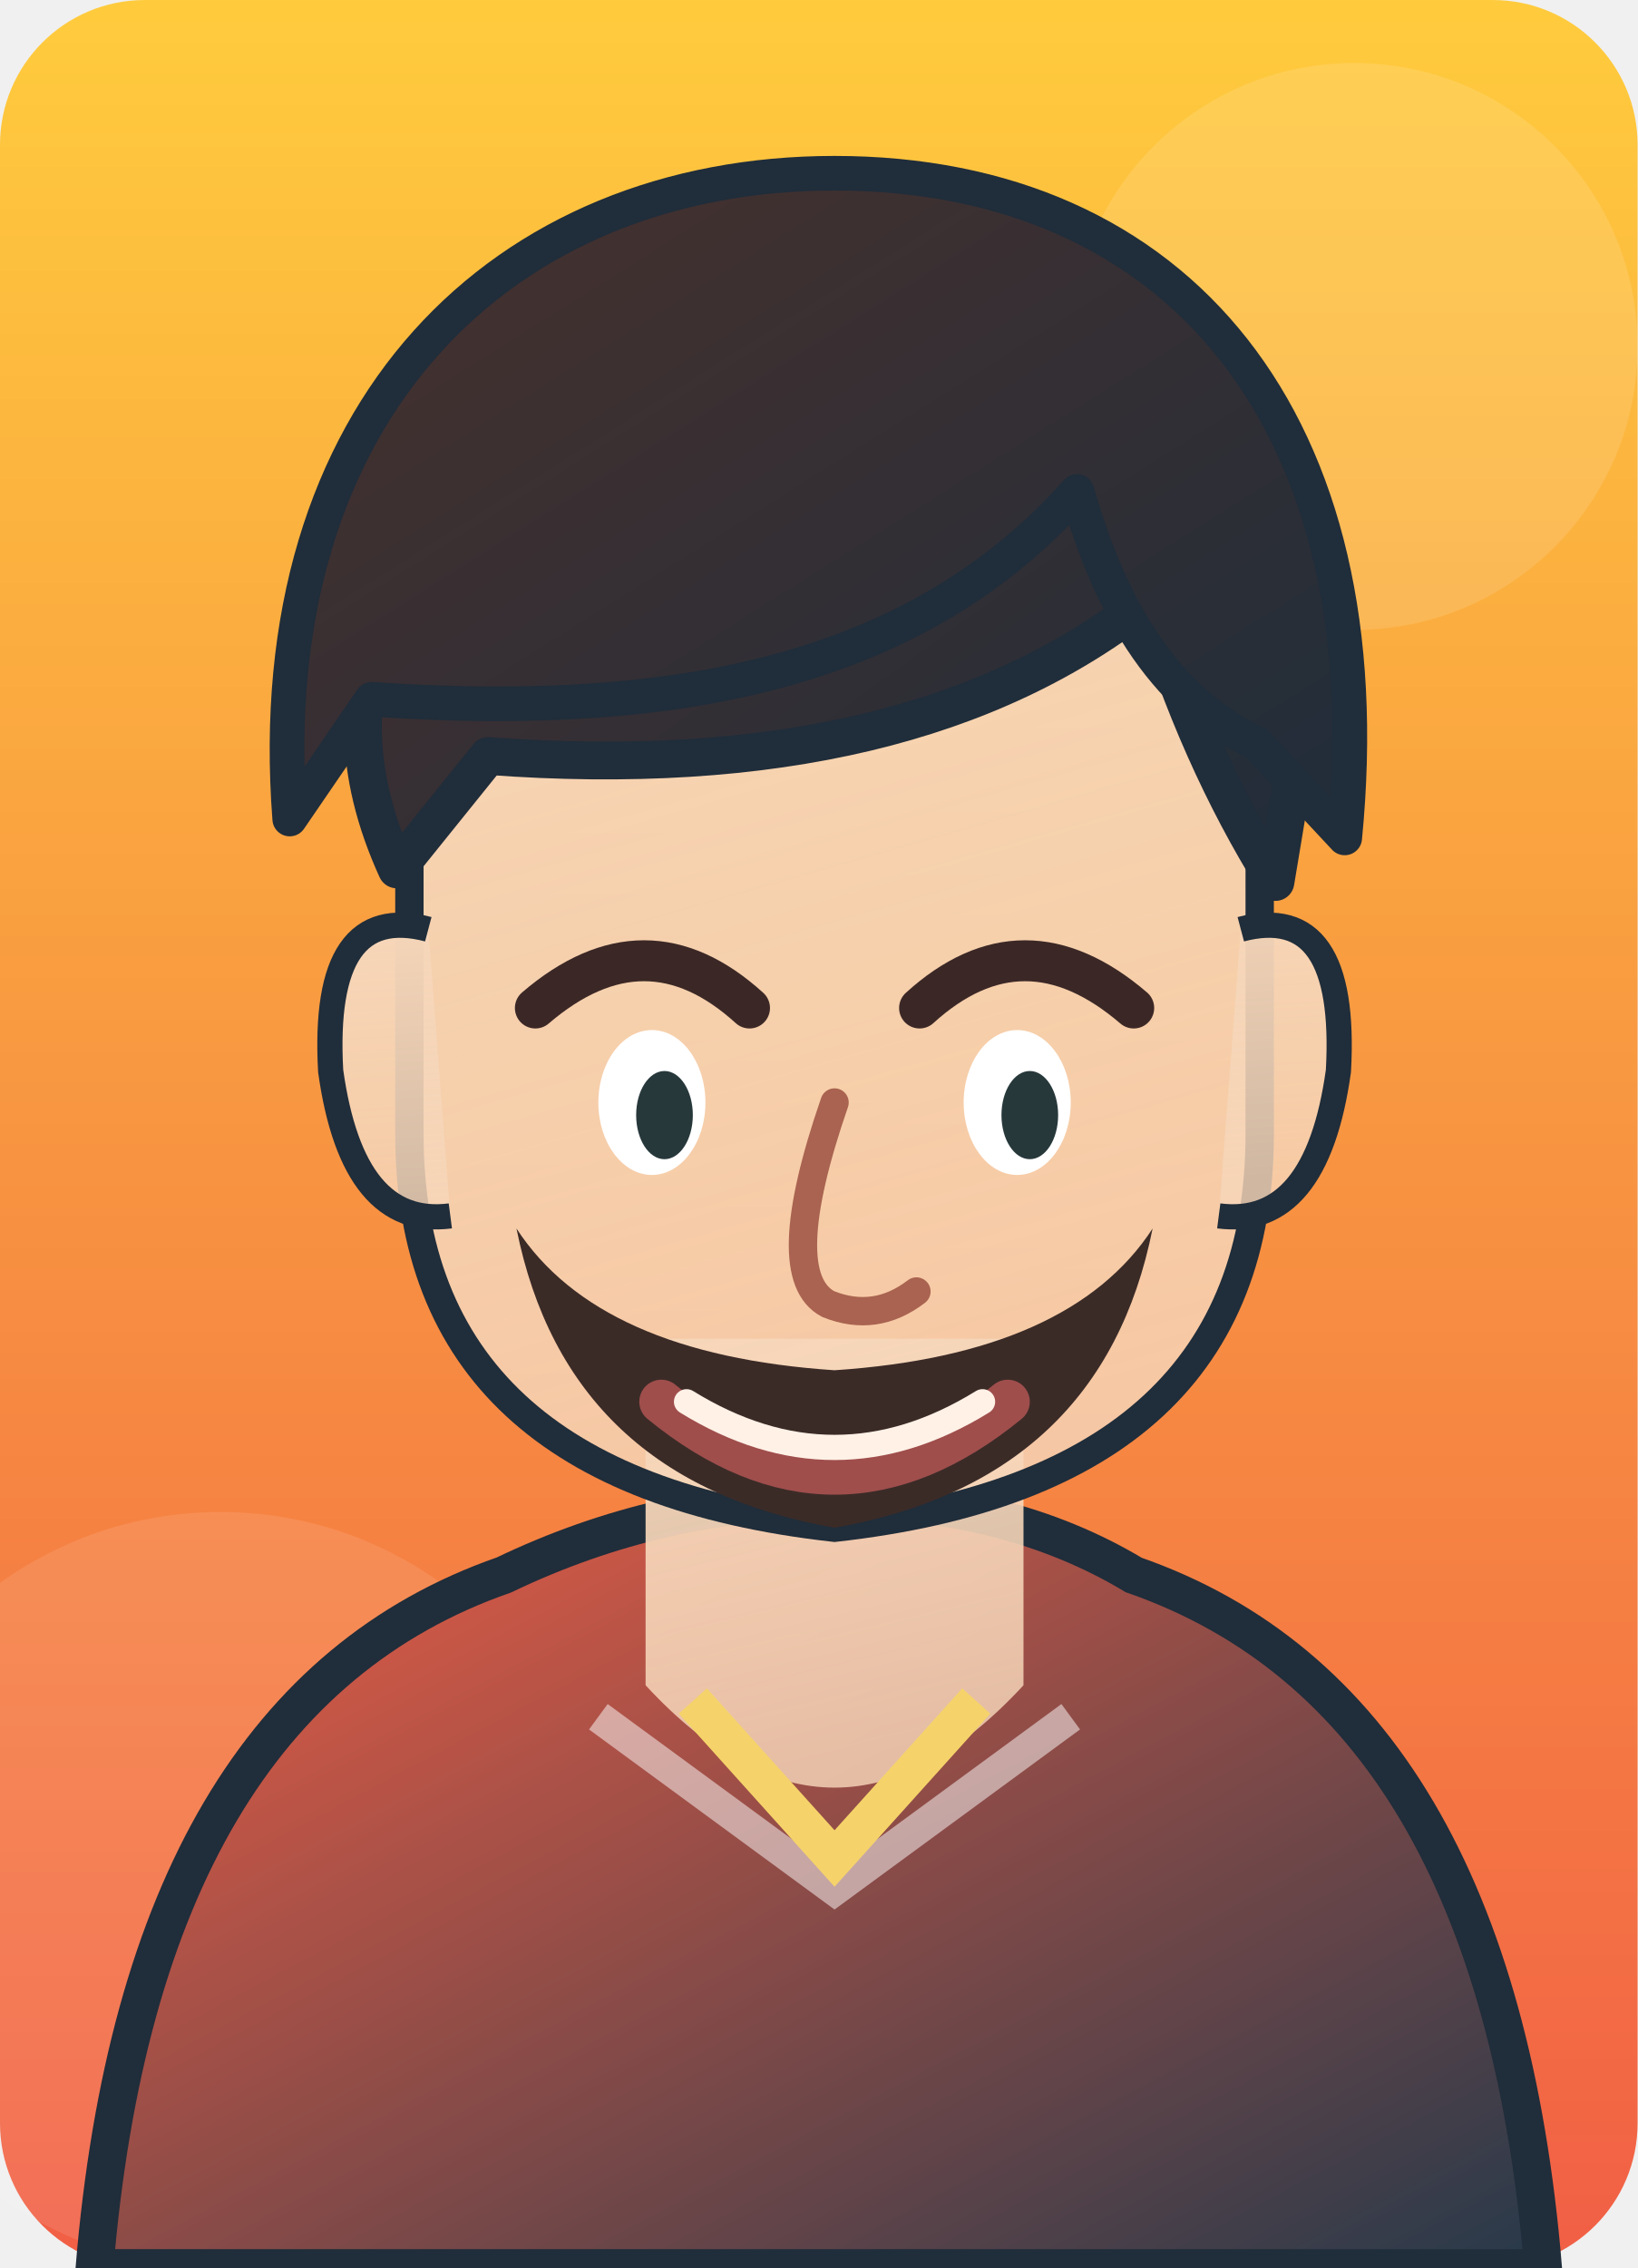
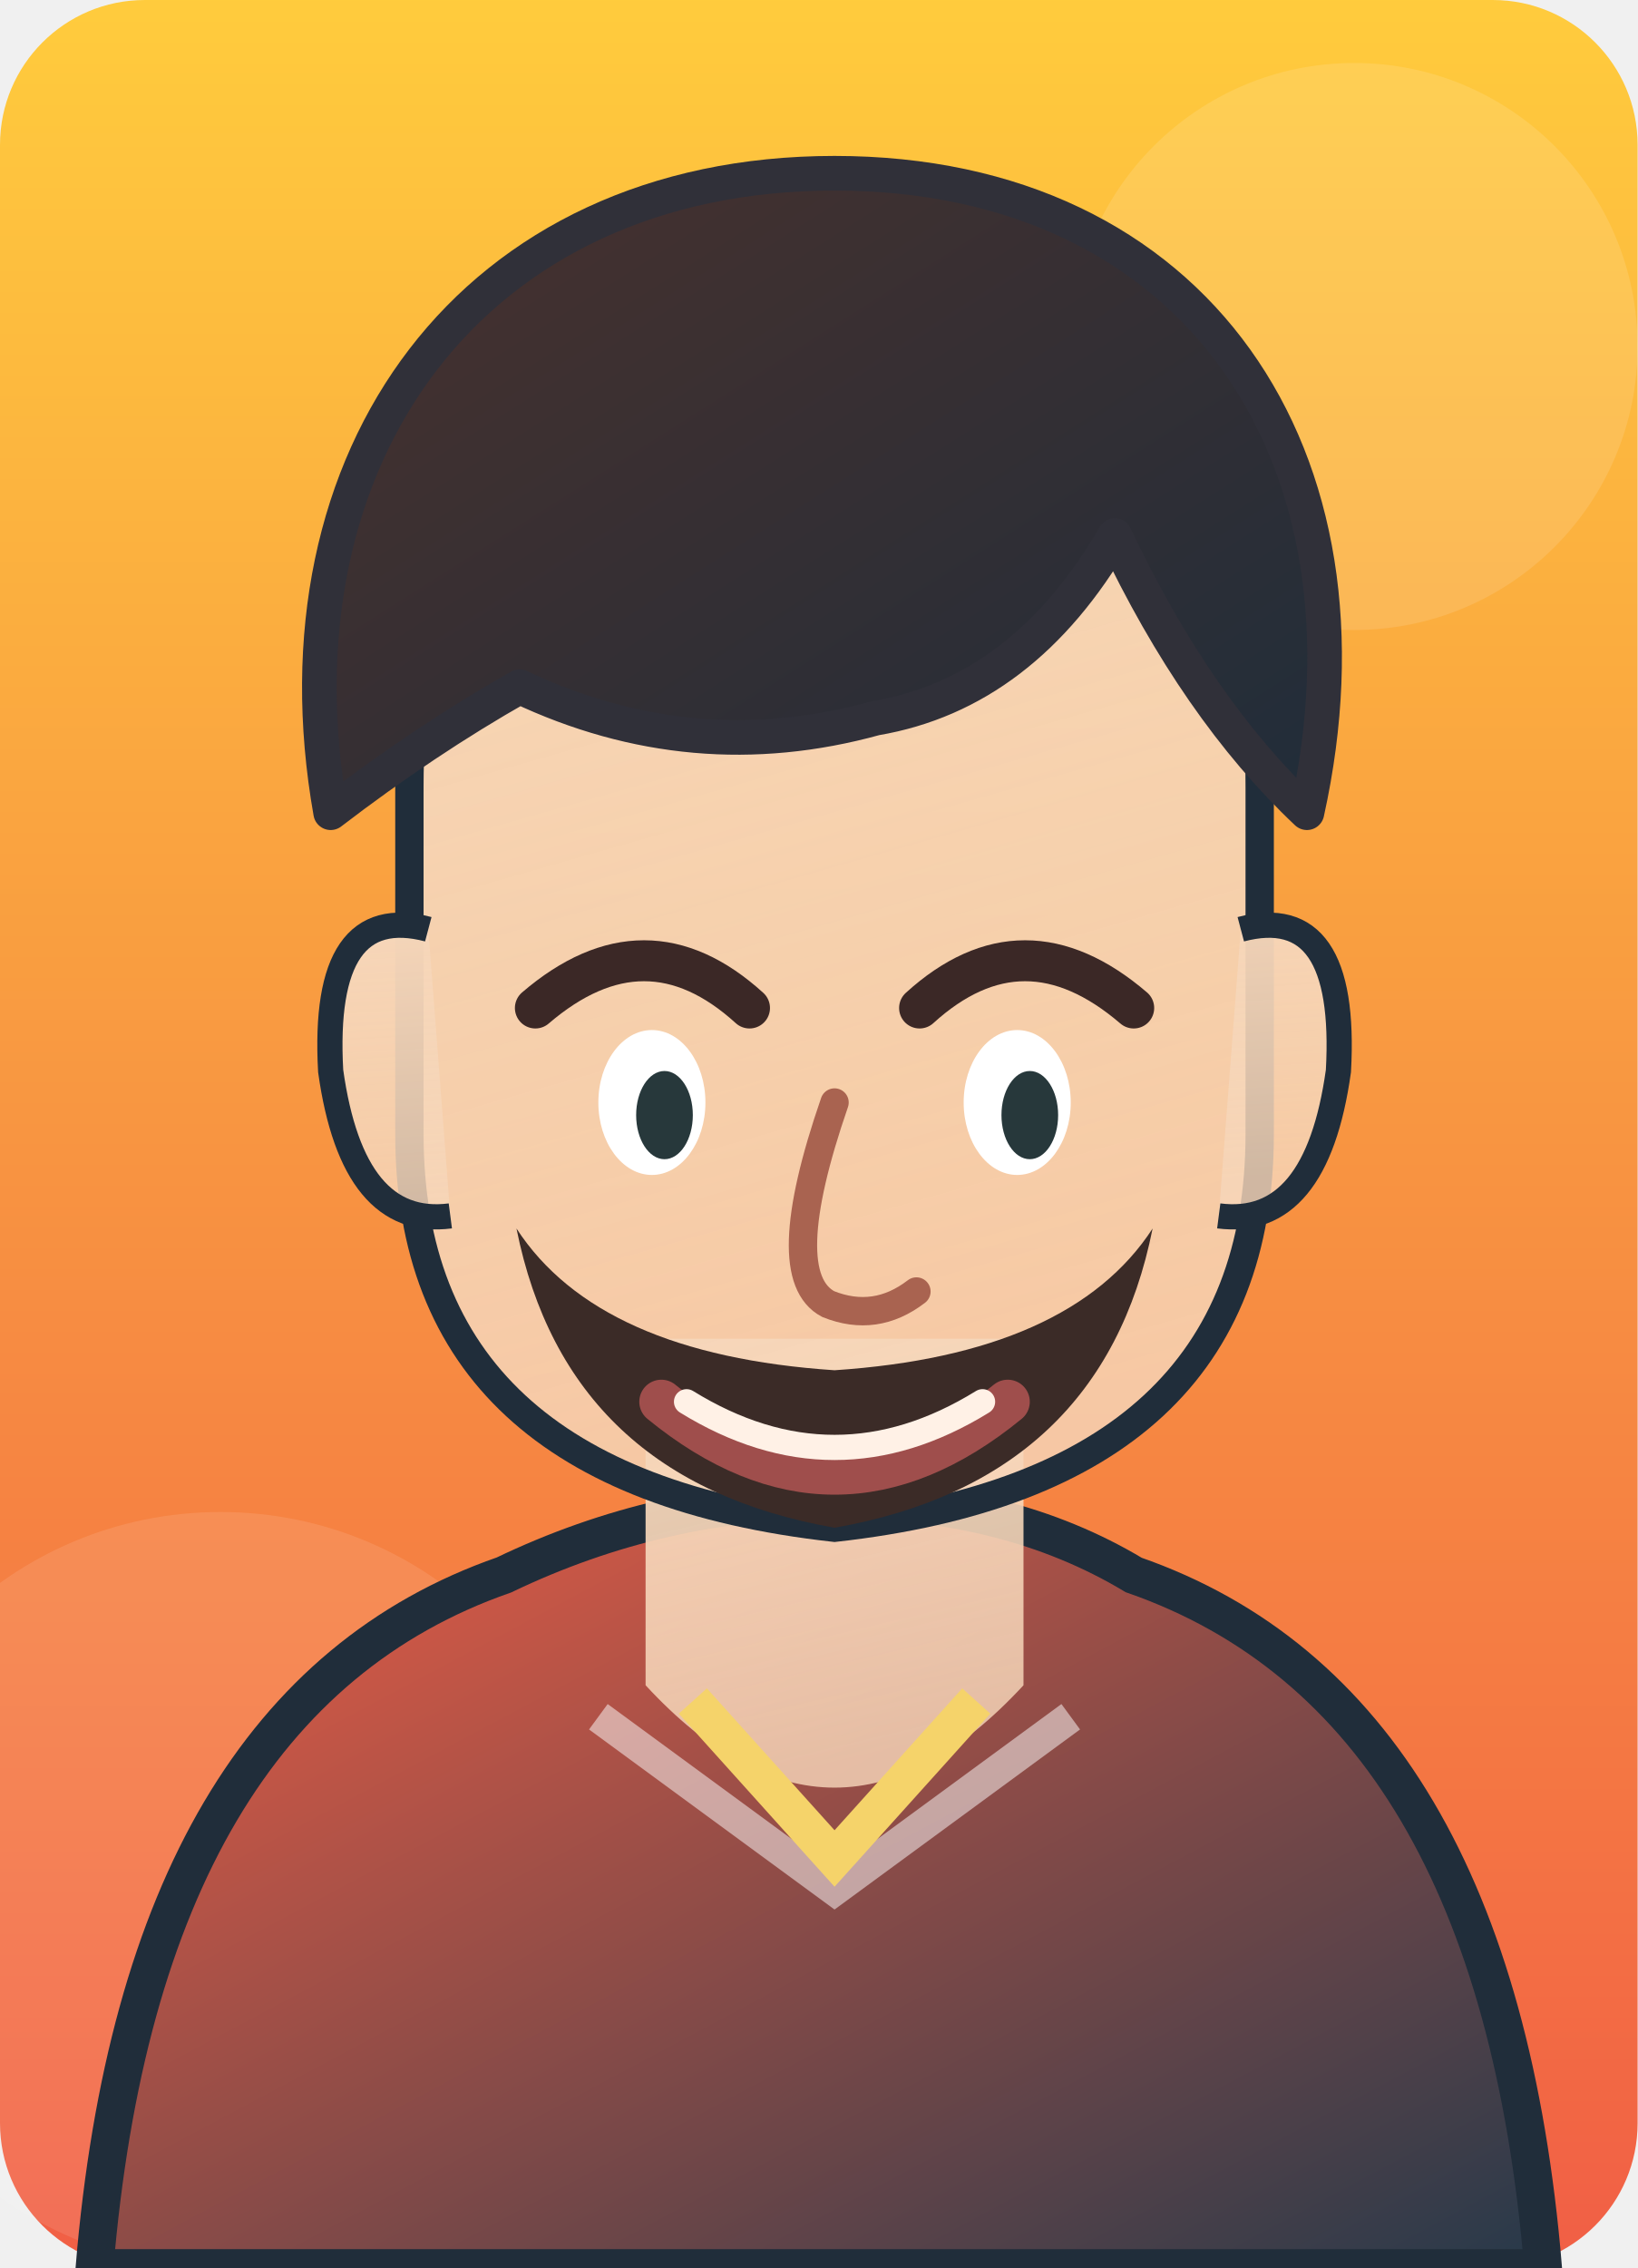
<svg xmlns="http://www.w3.org/2000/svg" viewBox="0 0 520 720" role="img" aria-labelledby="title desc">
  <defs>
    <linearGradient id="bg" x2="0" y2="1">
      <stop stop-color="#ffcc3d" />
      <stop offset="1" stop-color="#f15e45" />
    </linearGradient>
    <linearGradient id="skin" x2=".2" y2="1">
      <stop stop-color="#f6d6b9" />
      <stop offset="1" stop-color="#f6d6b9" stop-opacity=".82" />
    </linearGradient>
    <linearGradient id="shirt" x2="1" y2="1">
      <stop stop-color="#f15e45" />
      <stop offset="1" stop-color="#26394a" />
    </linearGradient>
    <linearGradient id="hair" x2="1" y2="1">
      <stop stop-color="#49312d" />
      <stop offset="1" stop-color="#202d3a" />
    </linearGradient>
  </defs>
  <rect width="520" height="720" rx="46" fill="url(#bg)" />
  <circle cx="430" cy="110" r="90" fill="#fff" opacity=".12" />
  <circle cx="70" cy="600" r="120" fill="#fff" opacity=".1" />
  <path d="M30 720 Q45 540 160 500 Q210 476 265 476 Q320 476 360 500 Q475 540 490 720Z" fill="url(#shirt)" stroke="#202d3a" stroke-width="12" />
  <path d="M205 425h120v110q-60 65-120 0Z" fill="url(#skin)" />
  <path d="M130 250 Q130 105 265 100 Q400 105 400 250 V360 Q400 470 265 485 Q130 470 130 360Z" fill="url(#skin)" stroke="#202d3a" stroke-width="9" />
-   <path d="M126 276 Q105 230 125 190 Q140 70 265 60 Q400 58 420 190 L405 280 Q380 240 365 190 Q290 250 155 240Z" fill="url(#hair)" stroke="#202d3a" stroke-width="12" stroke-linejoin="round" />
-   <path d="M92 260 C82 130 160 55 265 55 C374 55 440 134 427 266 L399 236 C365 220 350 184 342 156 C293 211 220 229 118 222 Z" fill="url(#hair)" stroke="#202d3a" stroke-width="11" stroke-linejoin="round" />
+   <path d="M105 258 C85 145 150 55 265 55 C380 55 440 145 415 258 Q380 225 354 170 Q325 220 278 228 Q220 244 165 218 Q135 235 105 258Z" fill="url(#hair)" stroke="#303039" stroke-width="11" stroke-linejoin="round" />
  <path d="M136 295 Q102 286 105 340 Q112 390 143 386 M394 295 Q428 286 425 340 Q418 390 387 386" fill="url(#skin)" stroke="#202d3a" stroke-width="8" />
  <path d="M170 320 Q205 290 238 320 M292 320 Q325 290 360 320" fill="none" stroke="#202d3a" stroke-width="12" stroke-linecap="round" />
  <ellipse cx="207" cy="350" rx="17" ry="23" fill="#fff" />
  <ellipse cx="323" cy="350" rx="17" ry="23" fill="#fff" />
  <ellipse cx="211" cy="354" rx="9" ry="14" fill="#27383b" />
  <ellipse cx="327" cy="354" rx="9" ry="14" fill="#27383b" />
  <path d="M265 350 Q246 405 263 414 Q278 420 291 410" fill="none" stroke="#a96350" stroke-width="9" stroke-linecap="round" />
  <path d="M164 390 Q180 470 265 485 Q350 470 366 390 Q340 430 265 435 Q190 430 164 390Z" fill="#3b2b27" />
  <path d="M210 445 Q265 490 320 445" fill="none" stroke="#9f4e4c" stroke-width="14" stroke-linecap="round" />
  <path d="M218 445 Q265 474 312 445" fill="none" stroke="#fff1e6" stroke-width="8" stroke-linecap="round" />
  <path d="M170 320 Q205 290 238 320 M292 320 Q325 290 360 320" fill="none" stroke="#3b2826" stroke-width="13" stroke-linecap="round" />
  <path d="M190 545 L265 600 L340 545" fill="none" stroke="#fff" stroke-width="10" opacity=".5" />
  <path d="M220 540 L265 590 L310 540" fill="none" stroke="#f5d36a" stroke-width="12" />
</svg>
